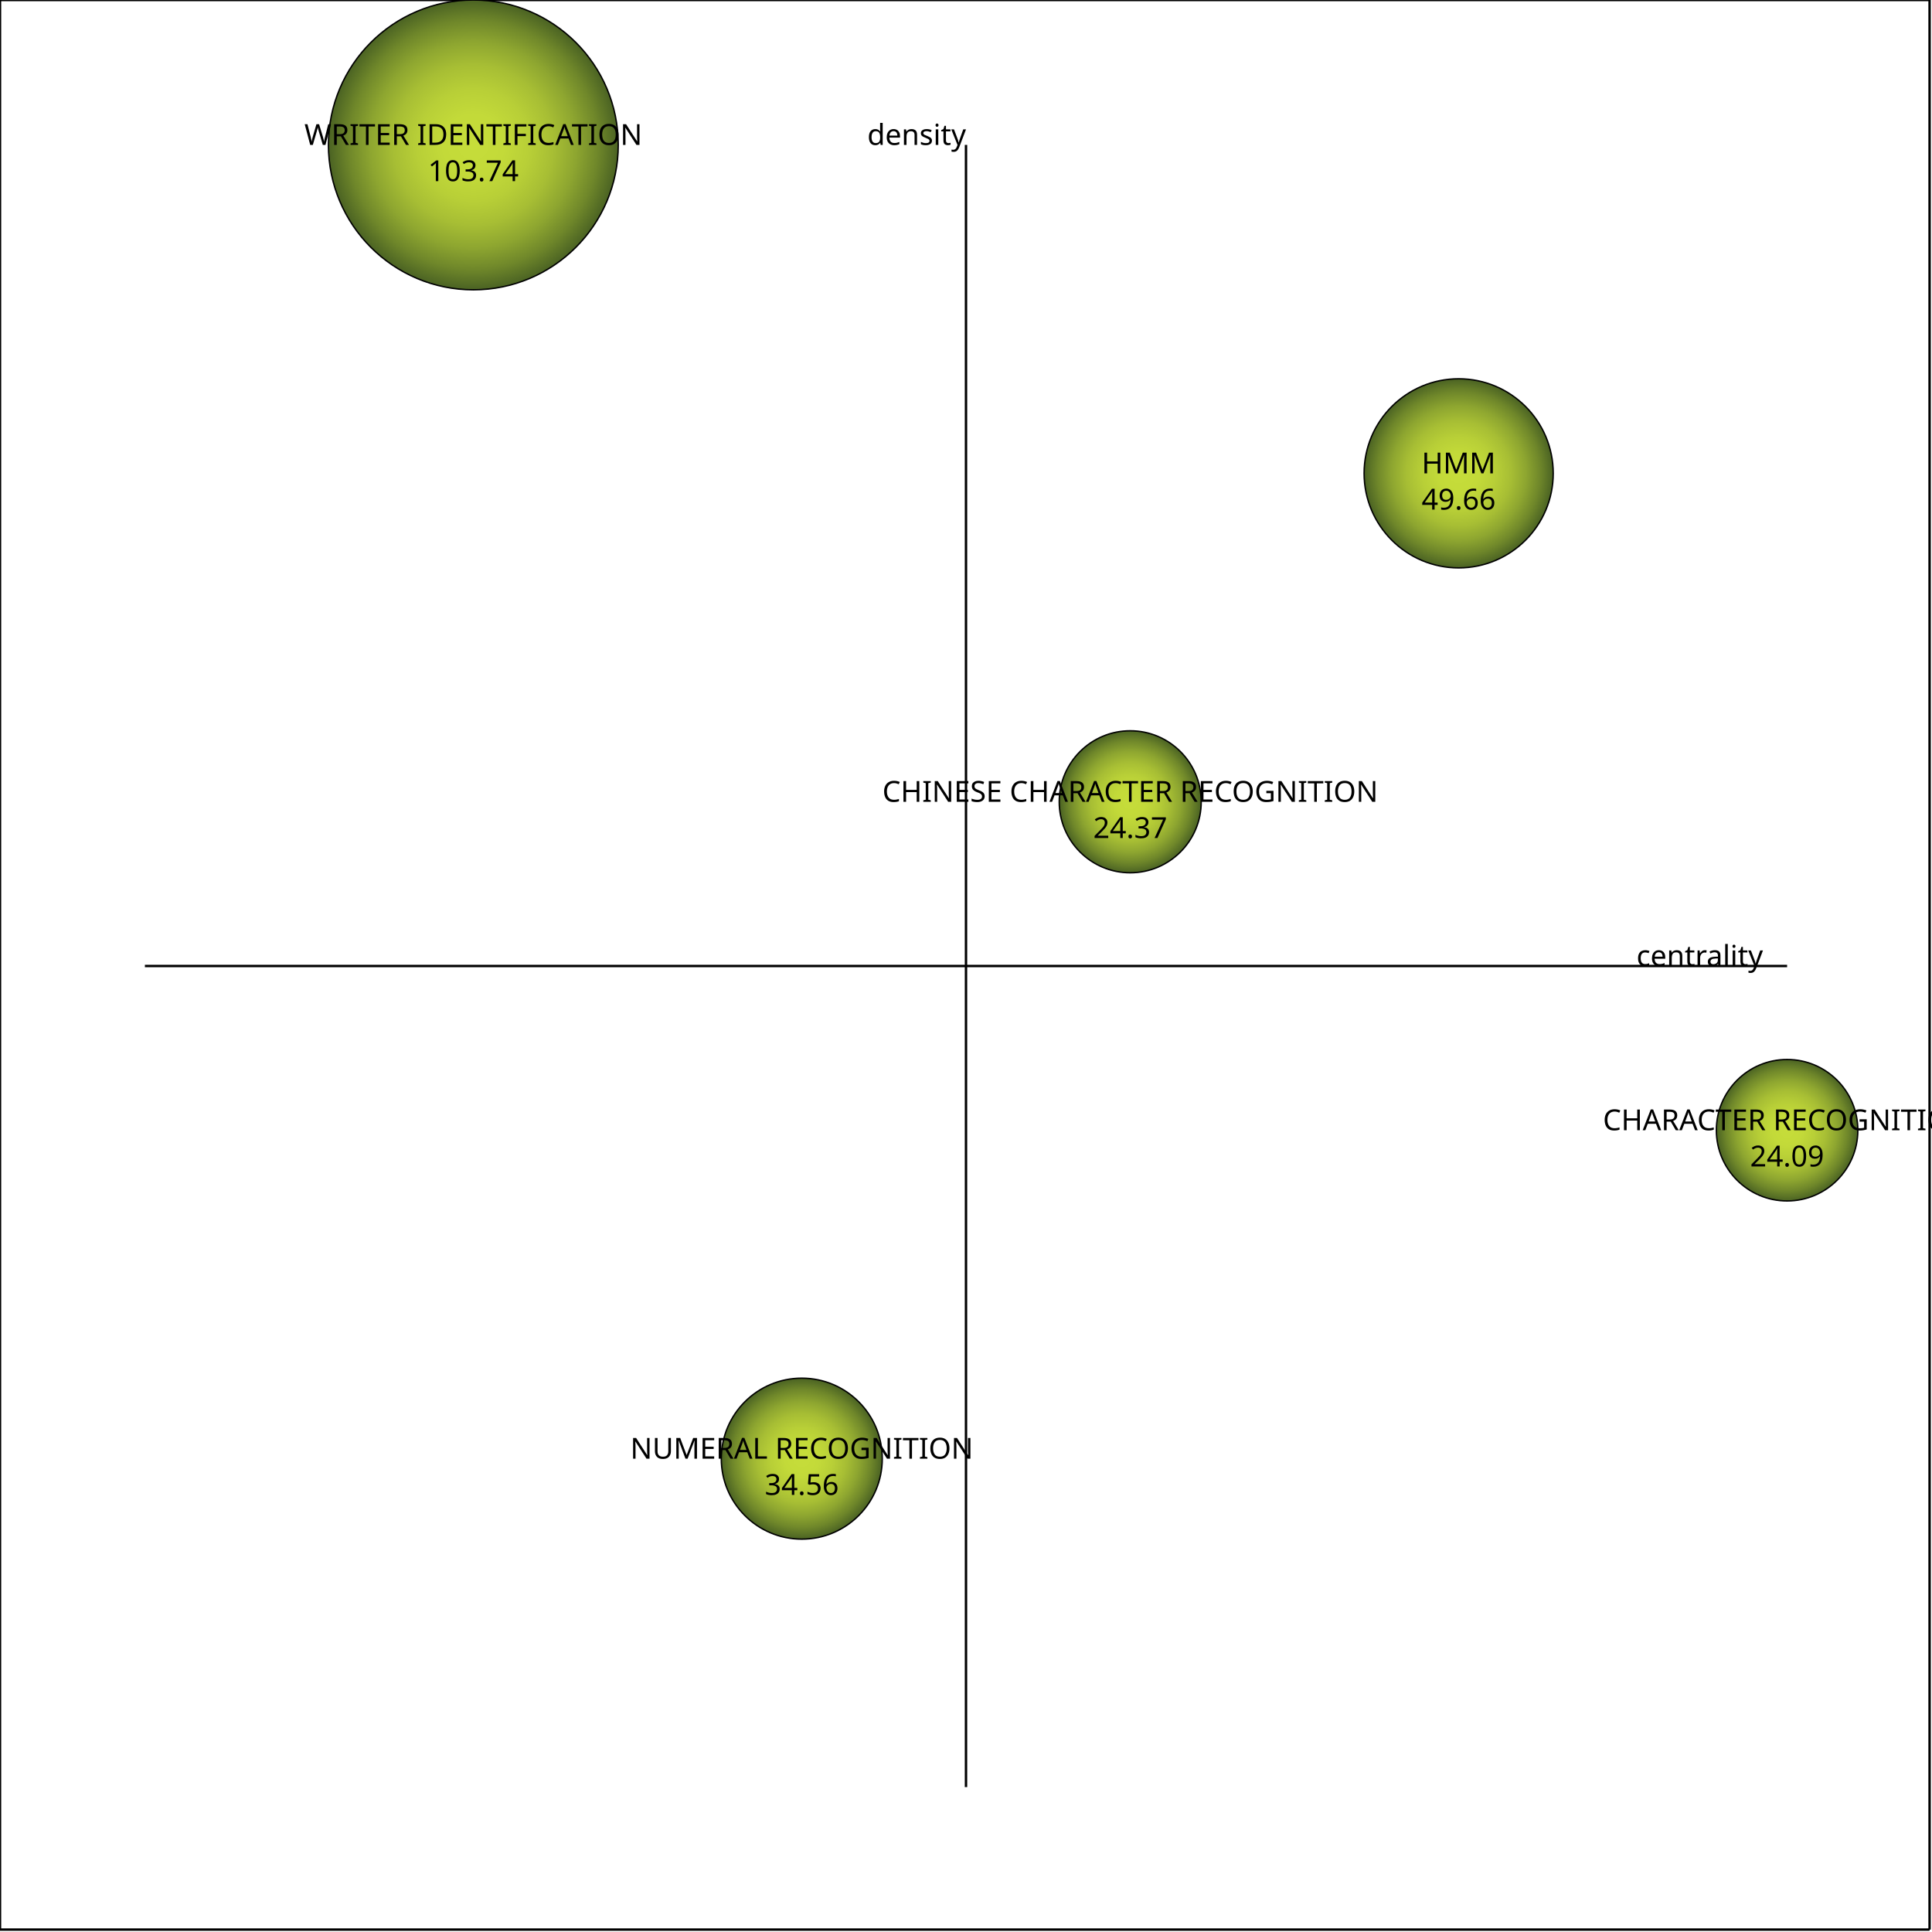
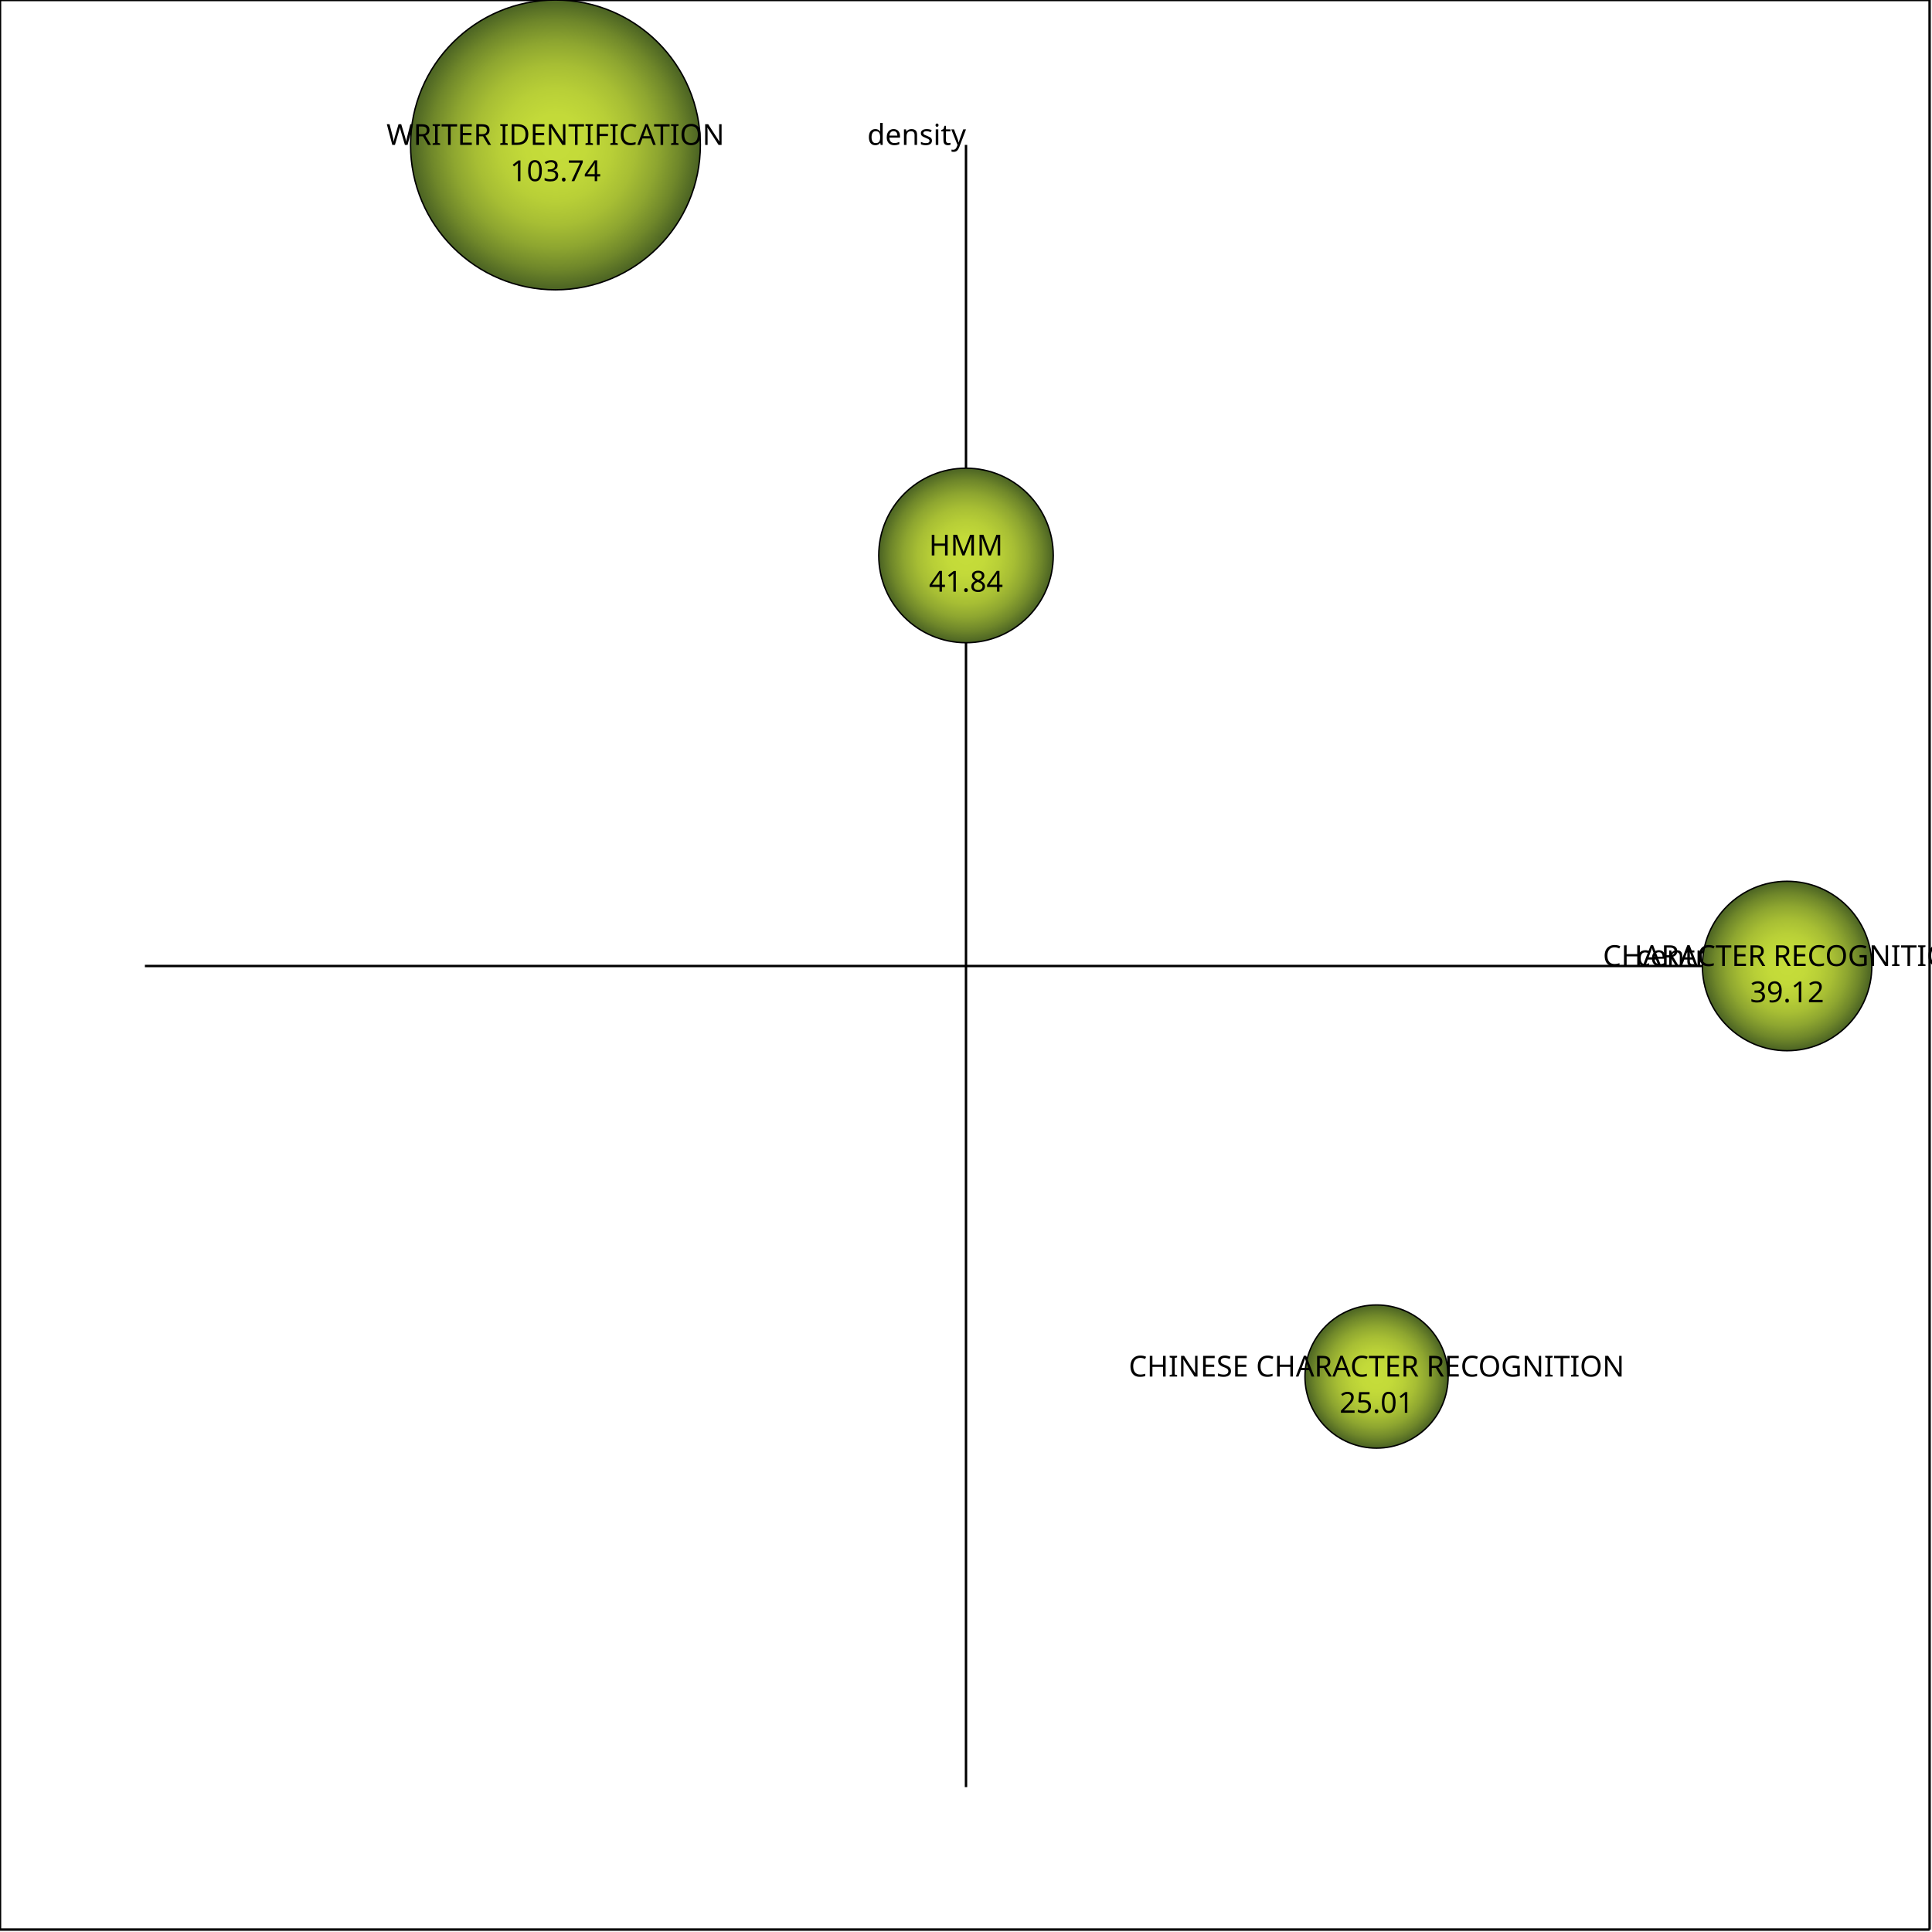
<svg xmlns="http://www.w3.org/2000/svg" xmlns:xlink="http://www.w3.org/1999/xlink" contentScriptType="text/ecmascript" width="800" zoomAndPan="magnify" contentStyleType="text/css" viewBox="0 0 800 800" height="800" preserveAspectRatio="xMidYMid meet" version="1.0">
  <radialGradient xlink:actuate="onLoad" xlink:type="simple" id="sphereTheme" xlink:show="other">
    <stop style="stop-color:#C6DD3A" offset="0" />
    <stop style="stop-color:#C3DA39" offset="0.211" />
    <stop style="stop-color:#B8CF37" offset="0.388" />
    <stop style="stop-color:#A7BE34" offset="0.553" />
    <stop style="stop-color:#8EA630" offset="0.71" />
    <stop style="stop-color:#6F872A" offset="0.861" />
    <stop style="stop-color:#4B6323" offset="1" />
  </radialGradient>
  <line y2="400" stroke-width="1" x1="60" x2="740" stroke="black" y1="400" />
  <line y2="740" stroke-width="1" x1="400" x2="400" stroke="black" y1="60" />
  <text x="730" y="400" id="text23" style="font-size:12px;text-anchor:end;fill:#000000;font-family:Verdana">centrality</text>
  <text x="400" y="60" id="text24" style="font-size:12px;text-anchor:end;fill:#000000;font-family:Verdana">density</text>
  <line y2="0" stroke-width="1" x1="0" x2="799" stroke="black" y1="0" />
  <line y2="799" stroke-width="1" x1="0" x2="799" stroke="black" y1="799" />
  <line y2="799" stroke-width="1" x1="0" x2="0" stroke="black" y1="0" />
  <line y2="799" stroke-width="1" x1="799" x2="799" stroke="black" y1="0" />
-   <circle id="circle15" r="60.0" style="opacity:1;fill:url(#sphereTheme);fill-opacity:1;fill-rule:nonzero;stroke:#000000;stroke-width:0.582;stroke-linecap:round;stroke-linejoin:miter;stroke-miterlimit:4;stroke-dasharray:none;stroke-dashoffset:0;stroke-opacity:1" cx="196.0" cy="60.0" />
-   <text x="196.0" y="60.0" id="text23" style="font-size:12px;text-anchor:middle;fill:#000000;font-family:Verdana">WRITER IDENTIFICATION<tspan x="196.0" id="text25" y="75.0">103.74</tspan>
+   <circle id="circle15" r="60.0" style="opacity:1;fill:url(#sphereTheme);fill-opacity:1;fill-rule:nonzero;stroke:#000000;stroke-width:0.582;stroke-linecap:round;stroke-linejoin:miter;stroke-miterlimit:4;stroke-dasharray:none;stroke-dashoffset:0;stroke-opacity:1" cx="230.0" cy="60.0" />
+   <text x="230.0" y="60.0" id="text23" style="font-size:12px;text-anchor:middle;fill:#000000;font-family:Verdana">WRITER IDENTIFICATION<tspan x="230.0" id="text25" y="75.0">103.74</tspan>
  </text>
-   <circle id="circle15" r="39.15" style="opacity:1;fill:url(#sphereTheme);fill-opacity:1;fill-rule:nonzero;stroke:#000000;stroke-width:0.582;stroke-linecap:round;stroke-linejoin:miter;stroke-miterlimit:4;stroke-dasharray:none;stroke-dashoffset:0;stroke-opacity:1" cx="604.0" cy="196.0" />
-   <text x="604.0" y="196.0" id="text23" style="font-size:12px;text-anchor:middle;fill:#000000;font-family:Verdana">HMM<tspan x="604.0" id="text25" y="211.0">49.66</tspan>
+   <circle id="circle15" r="36.132" style="opacity:1;fill:url(#sphereTheme);fill-opacity:1;fill-rule:nonzero;stroke:#000000;stroke-width:0.582;stroke-linecap:round;stroke-linejoin:miter;stroke-miterlimit:4;stroke-dasharray:none;stroke-dashoffset:0;stroke-opacity:1" cx="400.0" cy="230.0" />
+   <text x="400.0" y="230.0" id="text23" style="font-size:12px;text-anchor:middle;fill:#000000;font-family:Verdana">HMM<tspan x="400.0" id="text25" y="245.0">41.84</tspan>
  </text>
-   <circle id="circle15" r="33.324" style="opacity:1;fill:url(#sphereTheme);fill-opacity:1;fill-rule:nonzero;stroke:#000000;stroke-width:0.582;stroke-linecap:round;stroke-linejoin:miter;stroke-miterlimit:4;stroke-dasharray:none;stroke-dashoffset:0;stroke-opacity:1" cx="332.0" cy="604.0" />
-   <text x="332.0" y="604.0" id="text23" style="font-size:12px;text-anchor:middle;fill:#000000;font-family:Verdana">NUMERAL RECOGNITION<tspan x="332.0" id="text25" y="619.0">34.56</tspan>
+   <circle id="circle15" r="35.082" style="opacity:1;fill:url(#sphereTheme);fill-opacity:1;fill-rule:nonzero;stroke:#000000;stroke-width:0.582;stroke-linecap:round;stroke-linejoin:miter;stroke-miterlimit:4;stroke-dasharray:none;stroke-dashoffset:0;stroke-opacity:1" cx="740.0" cy="400.0" />
+   <text x="740.0" y="400.0" id="text23" style="font-size:12px;text-anchor:middle;fill:#000000;font-family:Verdana">CHARACTER RECOGNITION<tspan x="740.0" id="text25" y="415.0">39.12</tspan>
  </text>
-   <circle id="circle15" r="29.398" style="opacity:1;fill:url(#sphereTheme);fill-opacity:1;fill-rule:nonzero;stroke:#000000;stroke-width:0.582;stroke-linecap:round;stroke-linejoin:miter;stroke-miterlimit:4;stroke-dasharray:none;stroke-dashoffset:0;stroke-opacity:1" cx="468.0" cy="332.0" />
-   <text x="468.0" y="332.0" id="text23" style="font-size:12px;text-anchor:middle;fill:#000000;font-family:Verdana">CHINESE CHARACTER RECOGNITION<tspan x="468.0" id="text25" y="347.0">24.37</tspan>
-   </text>
-   <circle id="circle15" r="29.289" style="opacity:1;fill:url(#sphereTheme);fill-opacity:1;fill-rule:nonzero;stroke:#000000;stroke-width:0.582;stroke-linecap:round;stroke-linejoin:miter;stroke-miterlimit:4;stroke-dasharray:none;stroke-dashoffset:0;stroke-opacity:1" cx="740.0" cy="468.0" />
-   <text x="740.0" y="468.0" id="text23" style="font-size:12px;text-anchor:middle;fill:#000000;font-family:Verdana">CHARACTER RECOGNITION<tspan x="740.0" id="text25" y="483.0">24.09</tspan>
+   <circle id="circle15" r="29.644" style="opacity:1;fill:url(#sphereTheme);fill-opacity:1;fill-rule:nonzero;stroke:#000000;stroke-width:0.582;stroke-linecap:round;stroke-linejoin:miter;stroke-miterlimit:4;stroke-dasharray:none;stroke-dashoffset:0;stroke-opacity:1" cx="570.0" cy="570.0" />
+   <text x="570.0" y="570.0" id="text23" style="font-size:12px;text-anchor:middle;fill:#000000;font-family:Verdana">CHINESE CHARACTER RECOGNITION<tspan x="570.0" id="text25" y="585.0">25.01</tspan>
  </text>
</svg>
